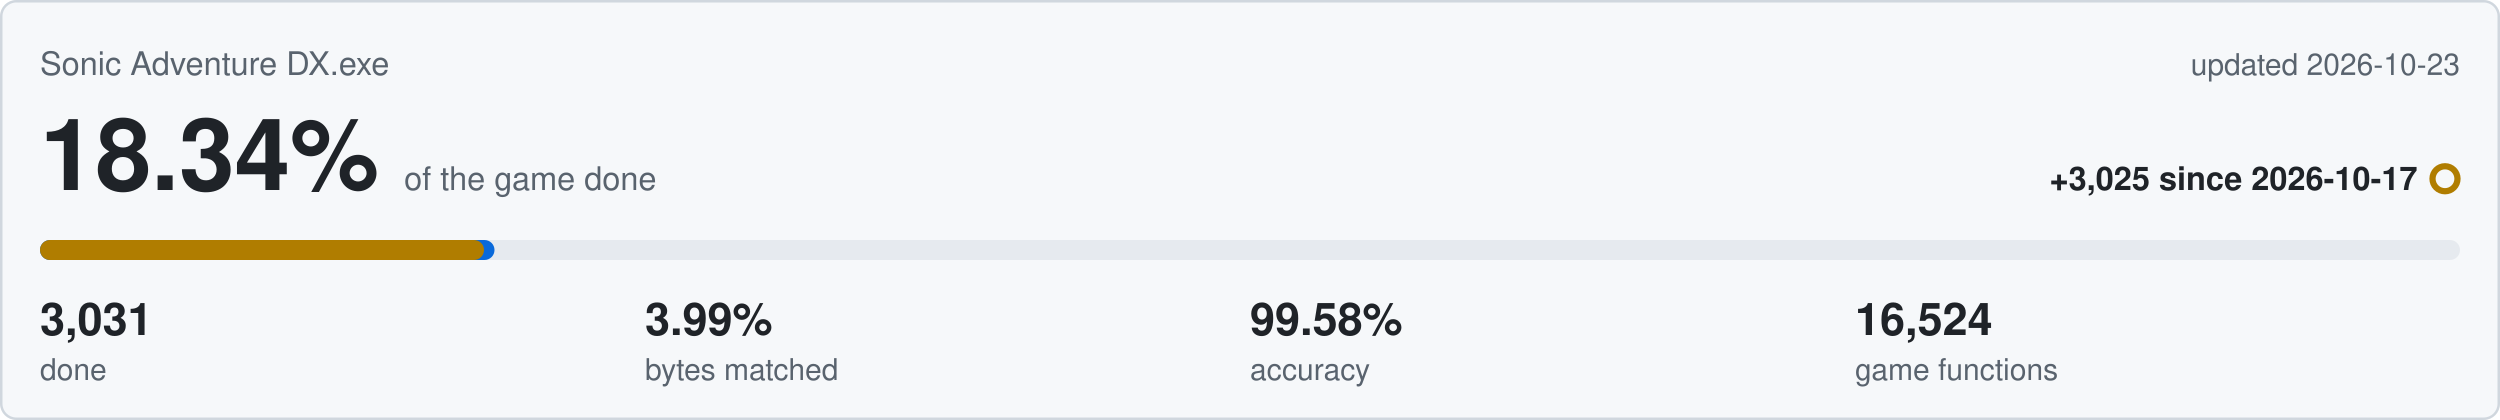
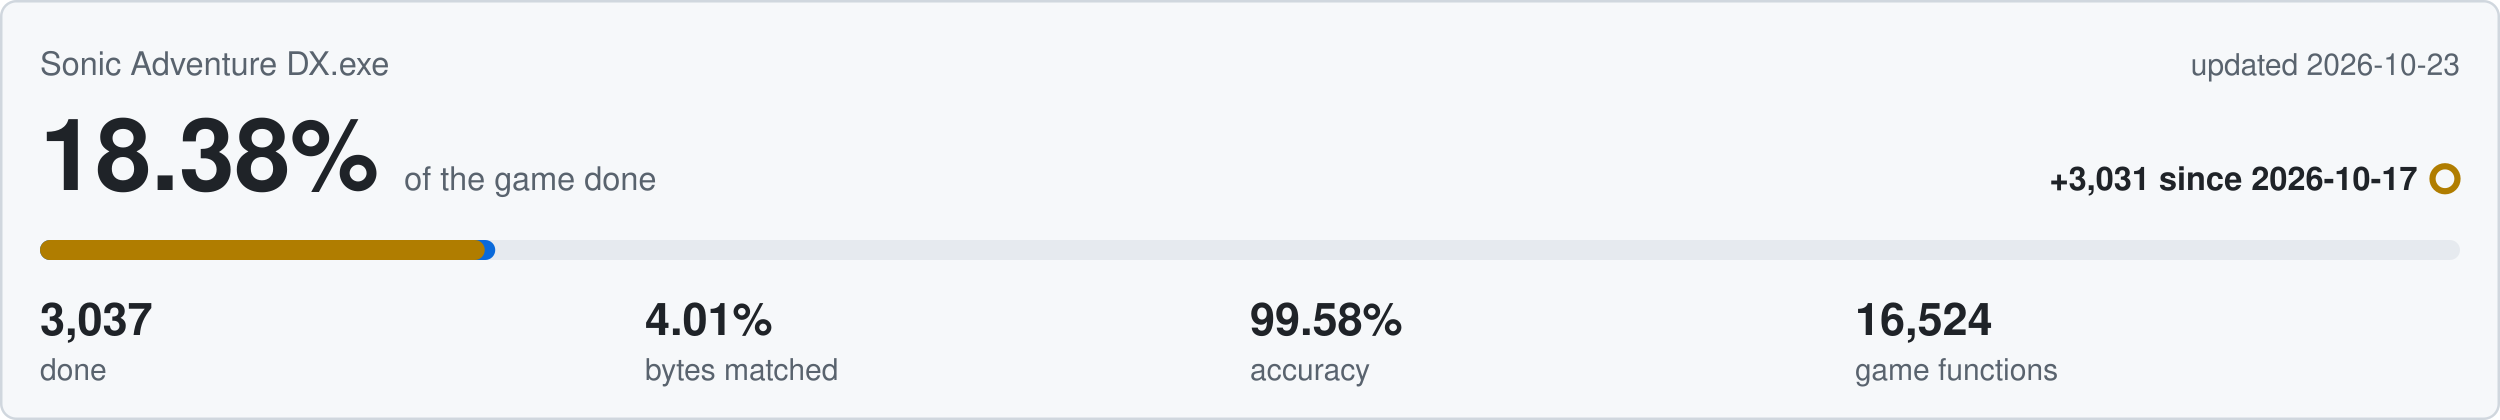
<svg xmlns="http://www.w3.org/2000/svg" viewBox="0 0 1000 168" width="1000" height="168">
  <rect x="0.5" y="0.5" width="999" height="167" rx="6" fill="#f6f8fa" stroke="#d0d7de" />
  <text x="16" y="30" font-family="Segoe UI,Helvetica,Arial,sans-serif" font-size="13" fill="#59636e">Sonic Adventure DX.exe</text>
  <text x="984" y="30" text-anchor="end" font-family="Segoe UI,Helvetica,Arial,sans-serif" font-size="12" fill="#59636e">updated 2026-10-23</text>
-   <text x="16" y="76" font-family="Segoe UI,Helvetica,Arial,sans-serif" font-size="40" font-weight="600" fill="#1f2328">18.34%<tspan dx="10" font-size="13" font-weight="400" fill="#59636e">of the game done</tspan>
+   <text x="16" y="76" font-family="Segoe UI,Helvetica,Arial,sans-serif" font-size="40" font-weight="600" fill="#1f2328">18.38%<tspan dx="10" font-size="13" font-weight="400" fill="#59636e">of the game done</tspan>
  </text>
-   <text x="967" y="76" text-anchor="end" font-family="Segoe UI,Helvetica,Arial,sans-serif" font-size="13" font-weight="600" fill="#1f2328">+3,025 since 2026-10-17</text>
+   <text x="967" y="76" text-anchor="end" font-family="Segoe UI,Helvetica,Arial,sans-serif" font-size="13" font-weight="600" fill="#1f2328">+3,031 since 2026-10-17</text>
  <circle cx="978" cy="71.5" r="5" fill="none" stroke="#b07d00" stroke-width="2.5" />
  <rect x="16" y="96" width="968" height="8" rx="4" fill="#e6eaef" />
-   <rect x="16" y="96" width="181.8" height="8" rx="4" fill="#0969da" />
-   <rect x="16" y="96" width="177.6" height="8" rx="4" fill="#b07d00" />
-   <text x="16" y="134" font-family="Segoe UI,Helvetica,Arial,sans-serif" font-size="18" font-weight="600" fill="#1f2328">3,031</text>
+   <rect x="16" y="96" width="182.1" height="8" rx="4" fill="#0969da" />
+   <rect x="16" y="96" width="177.9" height="8" rx="4" fill="#b07d00" />
+   <text x="16" y="134" font-family="Segoe UI,Helvetica,Arial,sans-serif" font-size="18" font-weight="600" fill="#1f2328">3,037</text>
  <text x="16" y="152" font-family="Segoe UI,Helvetica,Arial,sans-serif" font-size="12" fill="#59636e">done</text>
-   <text x="258" y="134" font-family="Segoe UI,Helvetica,Arial,sans-serif" font-size="18" font-weight="600" fill="#1f2328">3.99%</text>
+   <text x="258" y="134" font-family="Segoe UI,Helvetica,Arial,sans-serif" font-size="18" font-weight="600" fill="#1f2328">4.01%</text>
  <text x="258" y="152" font-family="Segoe UI,Helvetica,Arial,sans-serif" font-size="12" fill="#59636e">bytes matched</text>
  <text x="500" y="134" font-family="Segoe UI,Helvetica,Arial,sans-serif" font-size="18" font-weight="600" fill="#1f2328">99.58%</text>
  <text x="500" y="152" font-family="Segoe UI,Helvetica,Arial,sans-serif" font-size="12" fill="#59636e">accuracy</text>
  <text x="742" y="134" font-family="Segoe UI,Helvetica,Arial,sans-serif" font-size="18" font-weight="600" fill="#1f2328">16,524</text>
  <text x="742" y="152" font-family="Segoe UI,Helvetica,Arial,sans-serif" font-size="12" fill="#59636e">game functions</text>
</svg>
